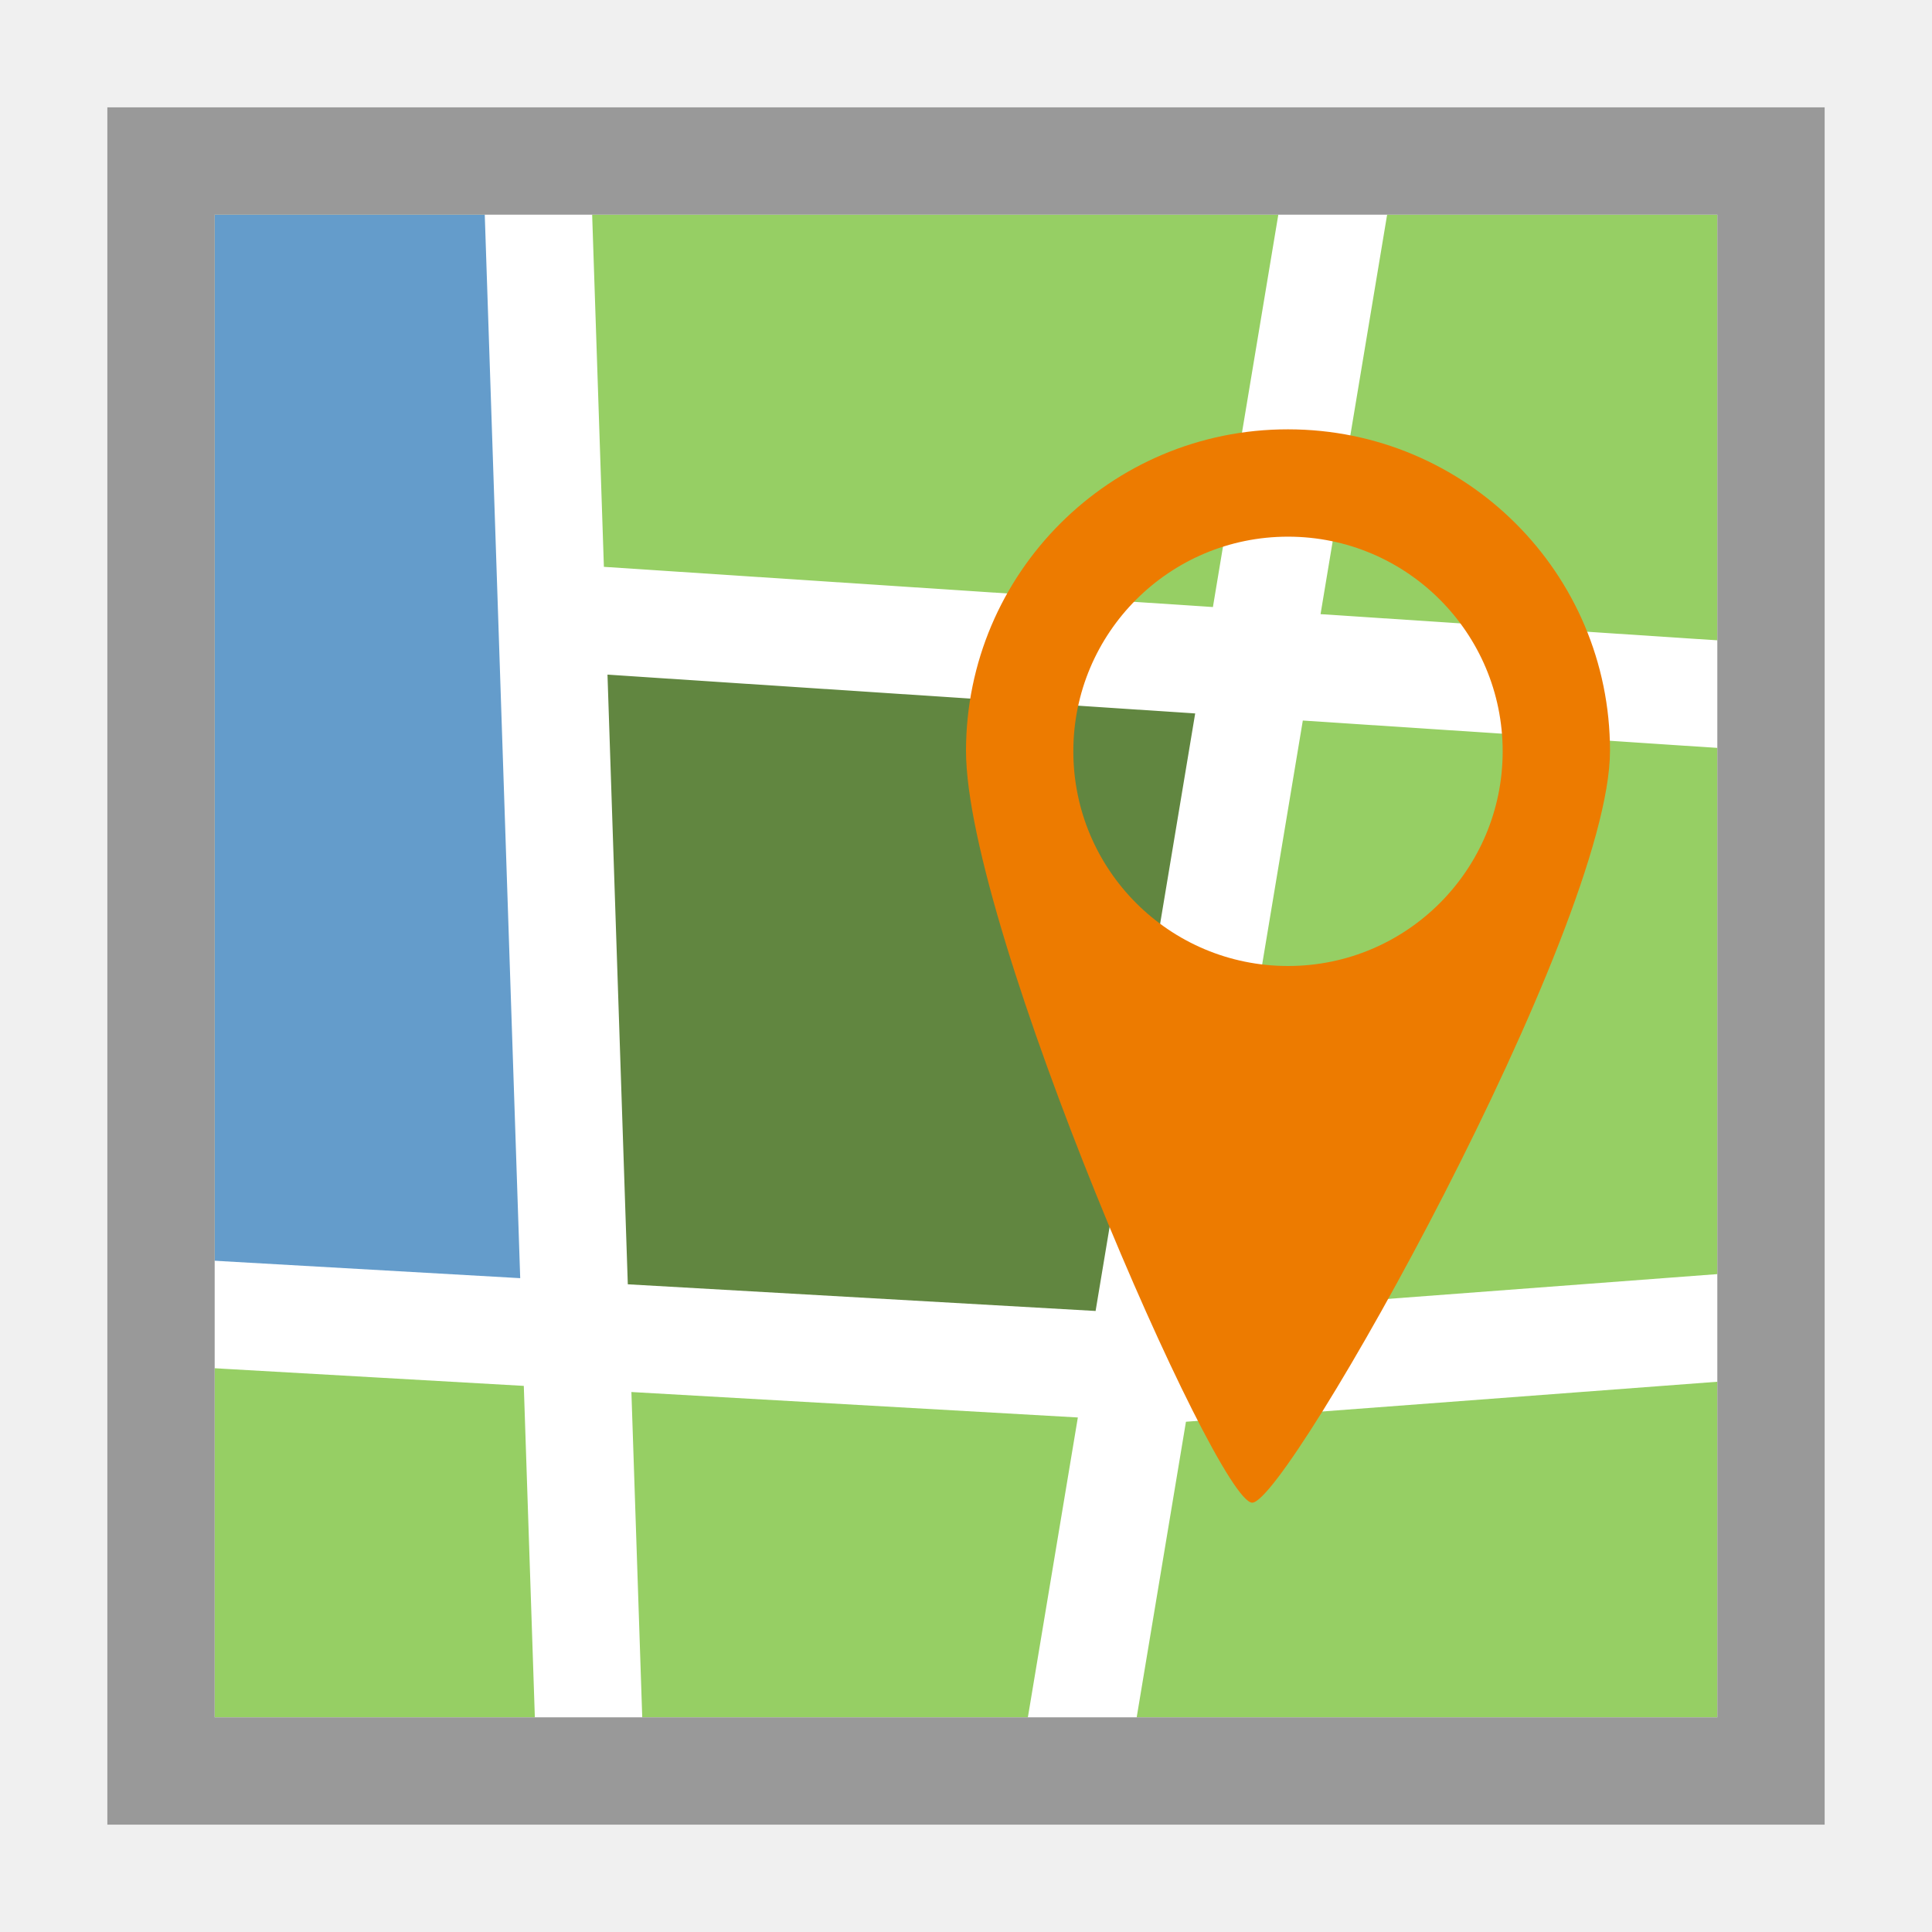
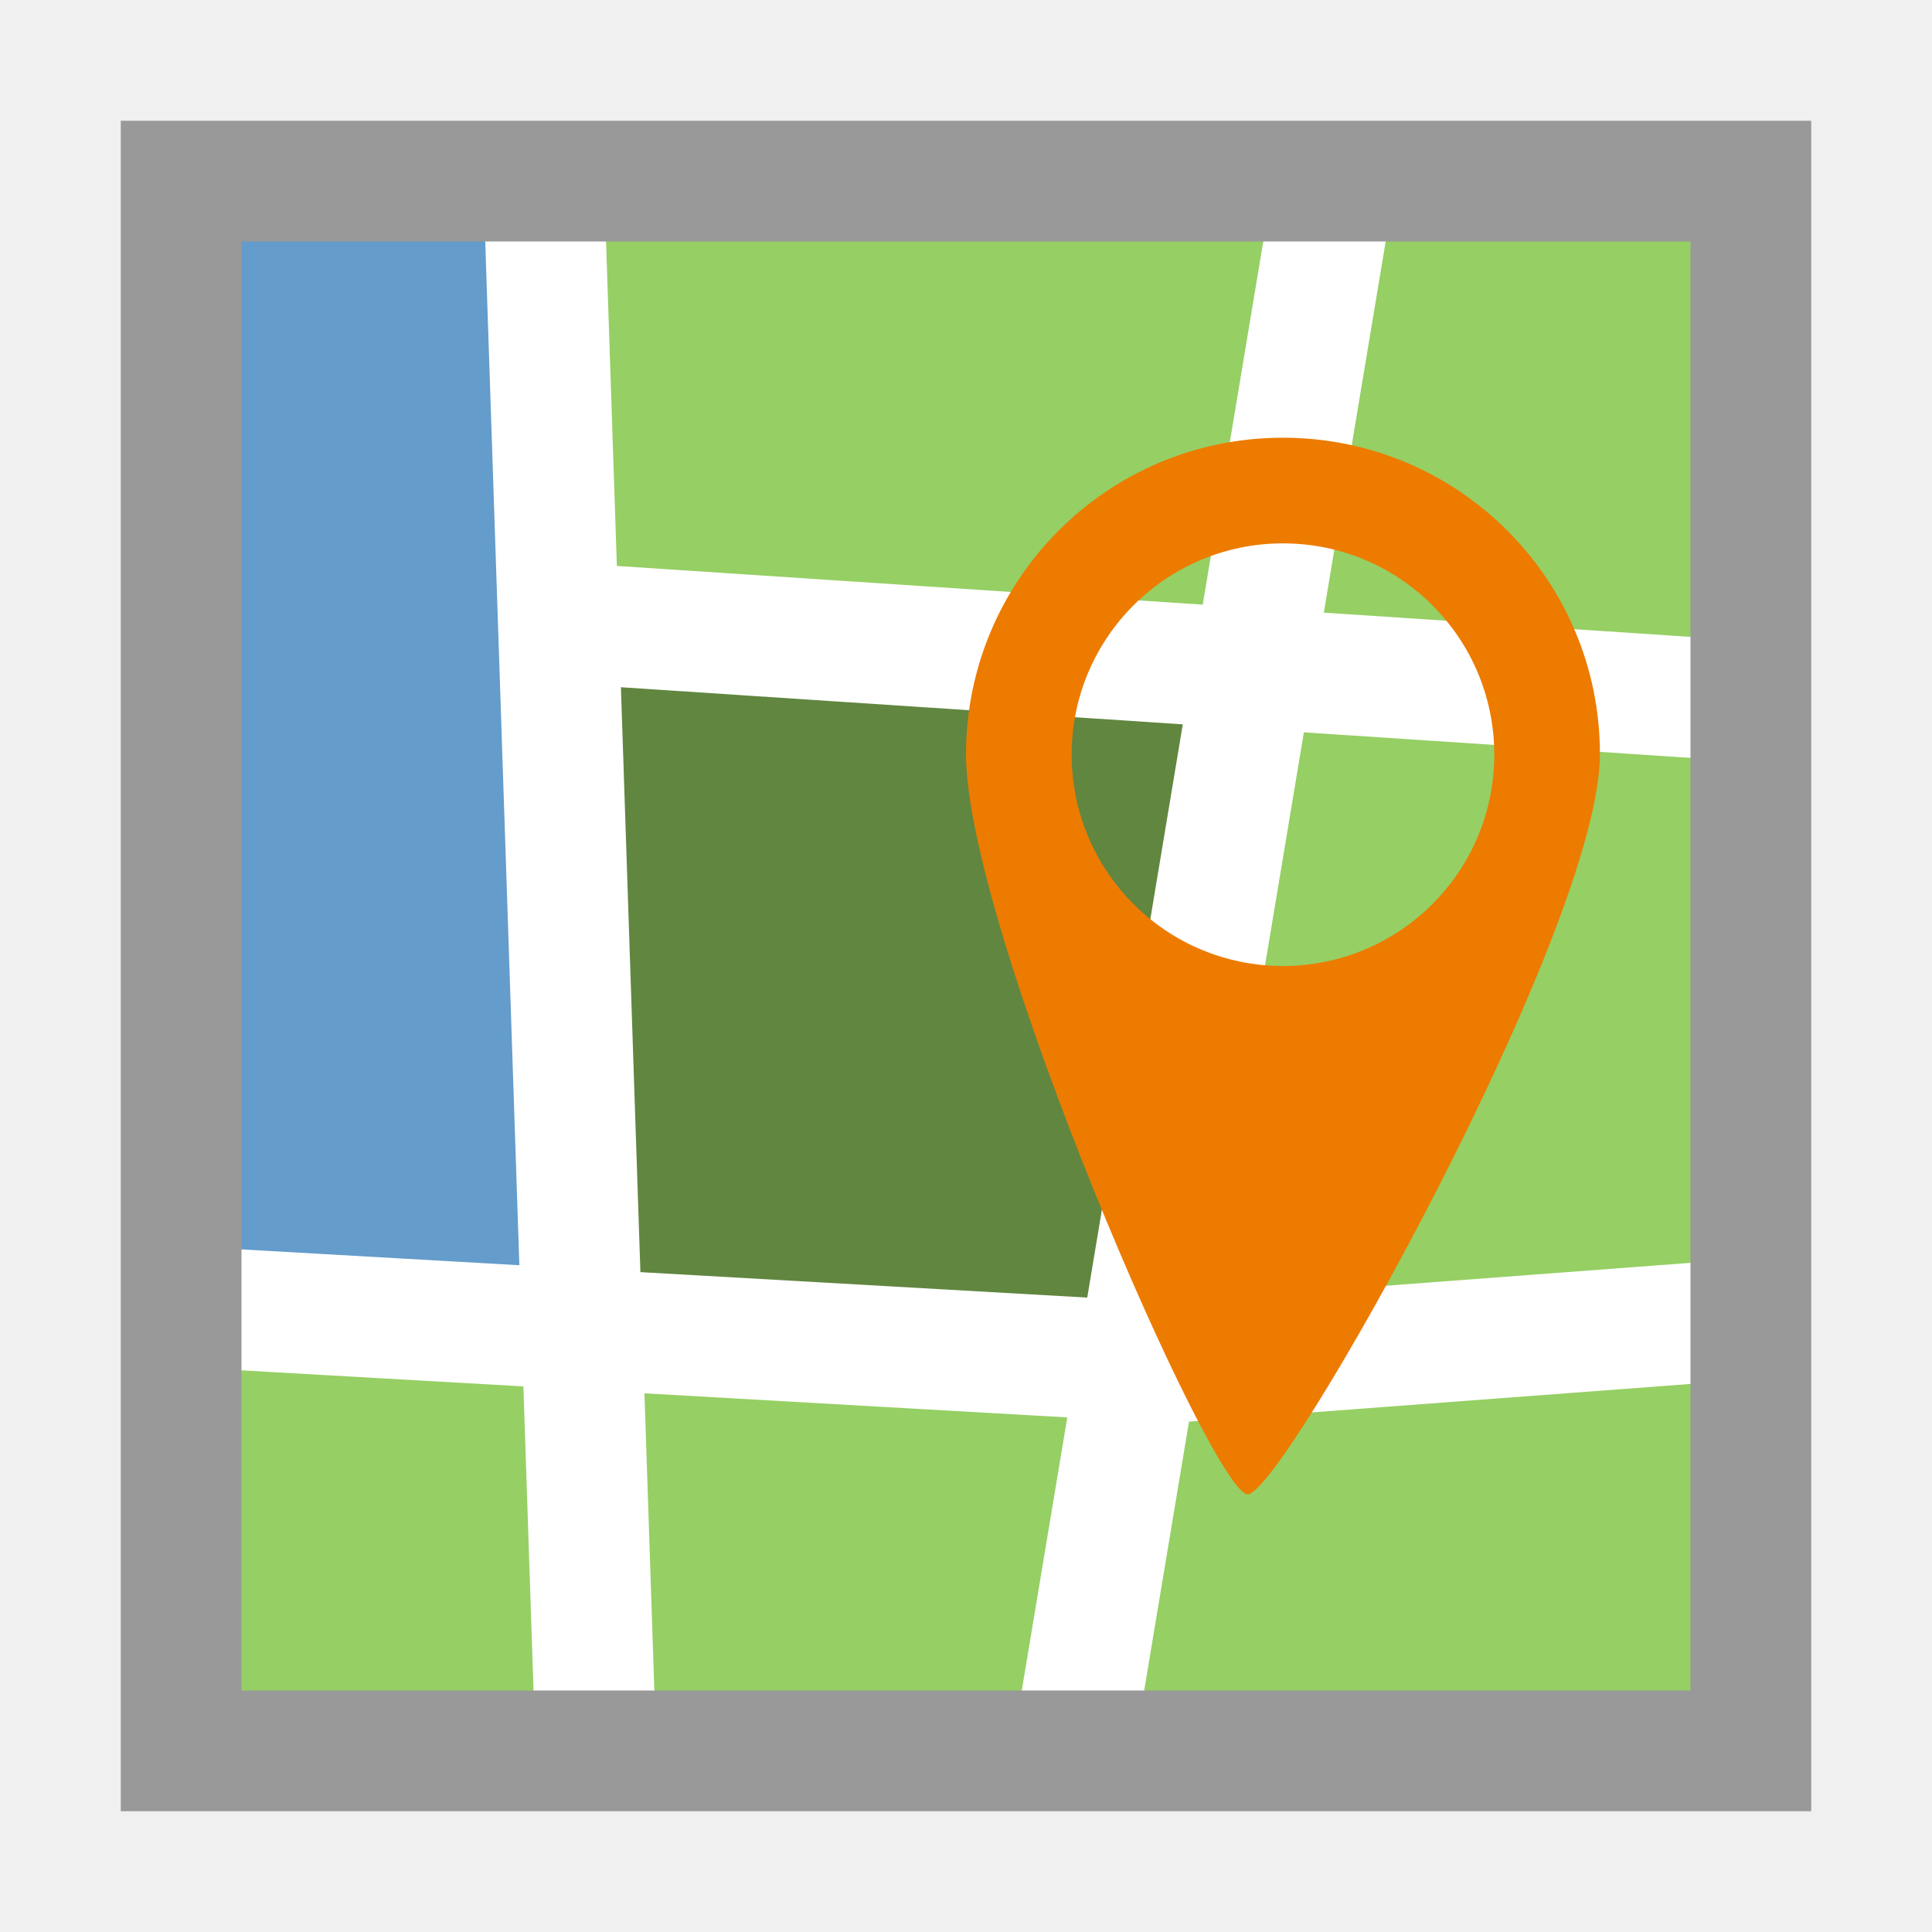
- <svg xmlns="http://www.w3.org/2000/svg" width="36" height="36" viewBox="0 0 36 36">
-   <g fill="none" fill-rule="evenodd">
-     <path fill="#FFF" fill-rule="nonzero" d="M2 2h32v32H2z" />
-     <path fill="#96CF64" fill-rule="nonzero" d="M4 4h28v28H4z" />
-     <path fill="#649CCB" fill-rule="nonzero" d="M4 4h5.398L11 25H4z" />
-     <path fill="#618640" d="M10.5 11.489l13.022.755-2.239 13.492L11 25z" />
-     <path stroke="#FFF" stroke-width="2" d="M25 3l-5 30M10.109 11.489L33 13M2.968 24.435l18.855 1.075 11.145-.839M10 3l1 30" />
-     <path fill="#ED7B00" fill-rule="nonzero" d="M24 8c3.314 0 6 2.681 6 5.99C30 17.296 24 28 23.333 28 22.667 28 18 17.297 18 13.99A5.995 5.995 0 0124 8zm0 2a4 4 0 100 8 4 4 0 000-8z" />
-     <path fill="#999" fill-rule="nonzero" d="M2 2v32h32V2H2zm2 2h28v28H4V4z" />
-   </g>
+ <svg xmlns="http://www.w3.org/2000/svg" width="32" height="32" viewBox="0 0 32 32">
+   <path fill="#FFF" d="M2 2h28v28H2z" />
+   <path fill="#96CF64" d="M3.75 3.75h24.5v24.5H3.75z" />
+   <path fill="#649CCB" d="M3.75 3.75h4.723l1.402 18.375H3.75z" />
+   <path fill="#618640" d="M9.438 10.302l11.394.662-1.96 11.805-8.997-.644z" />
+   <path stroke="#FFF" stroke-width="2" d="M22.125 2.875l-4.375 26.25M9.095 10.302l20.03 1.323M2.847 21.63l16.498.94 9.752-.733M9 2.875l.875 26.25" />
+   <path fill="#ED7B00" d="M21.25 7.25c2.9 0 5.25 2.346 5.25 5.241 0 2.893-5.25 12.259-5.834 12.259-.582 0-4.666-9.365-4.666-12.259a5.246 5.246 0 015.25-5.241zm0 1.75a3.5 3.5 0 100 7 3.5 3.5 0 000-7z" />
+   <path fill="#999" d="M30 2v28H2V2h28zm-2 2H4v24h24V4z" />
</svg>
